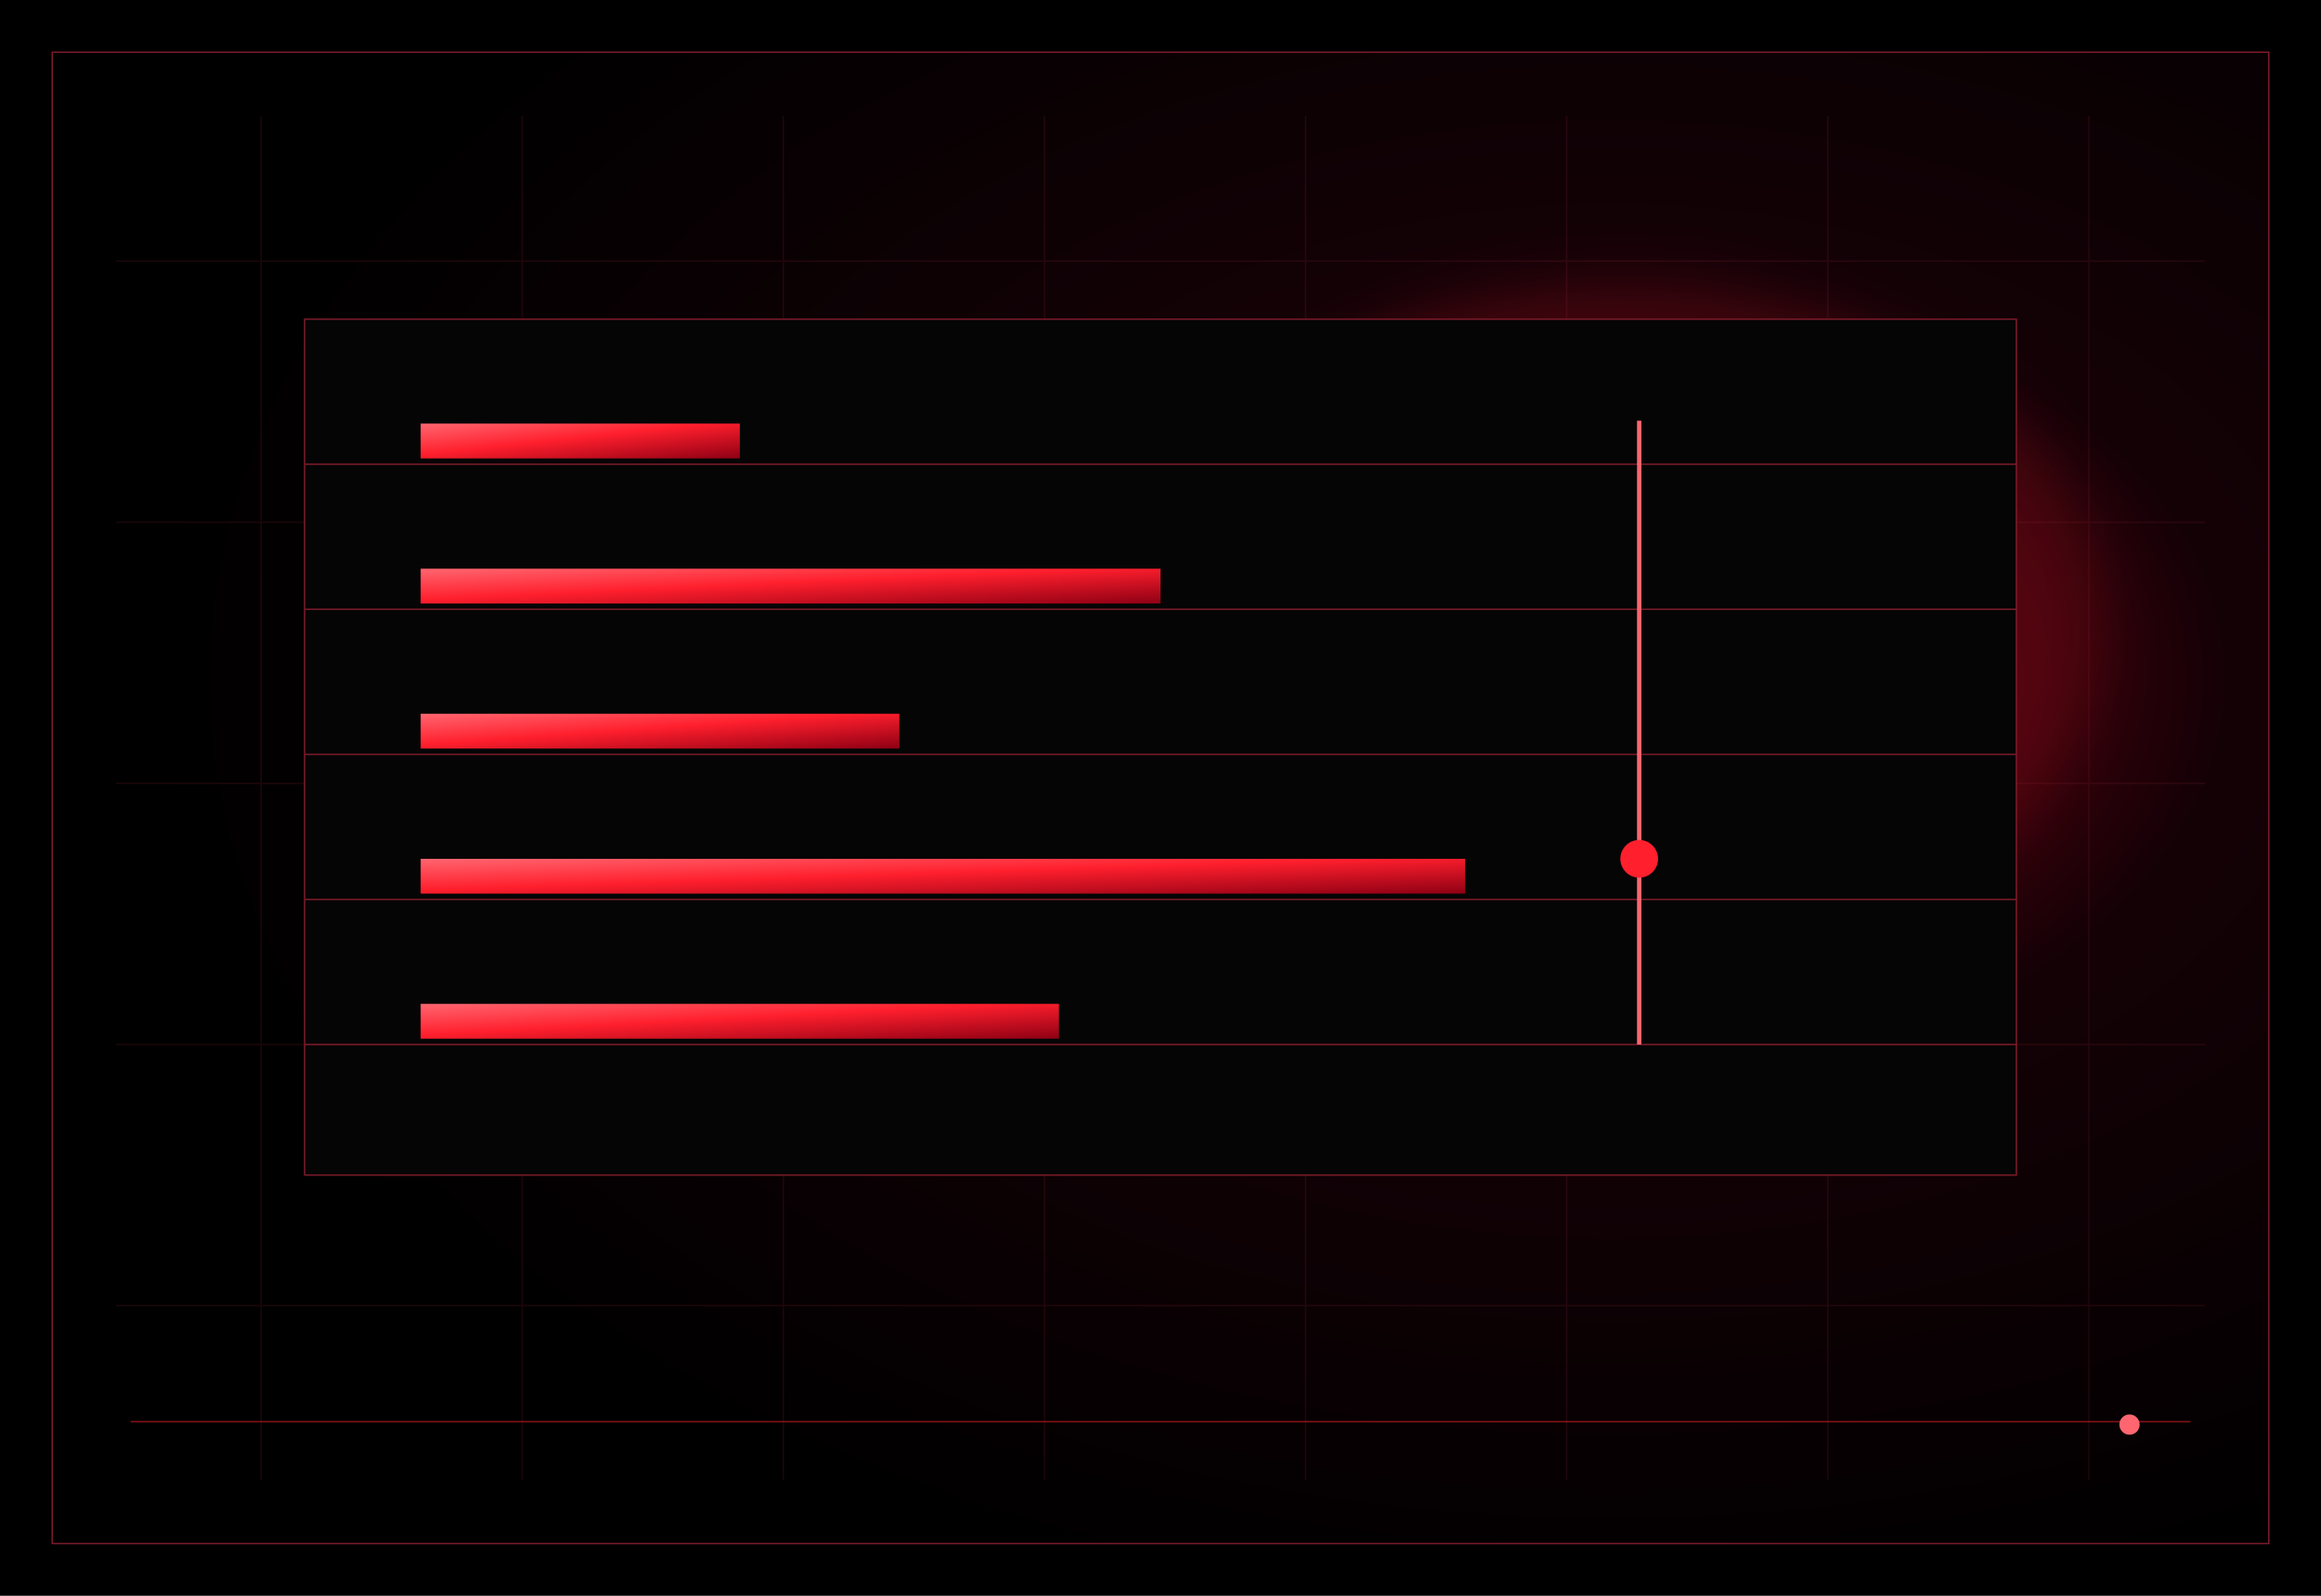
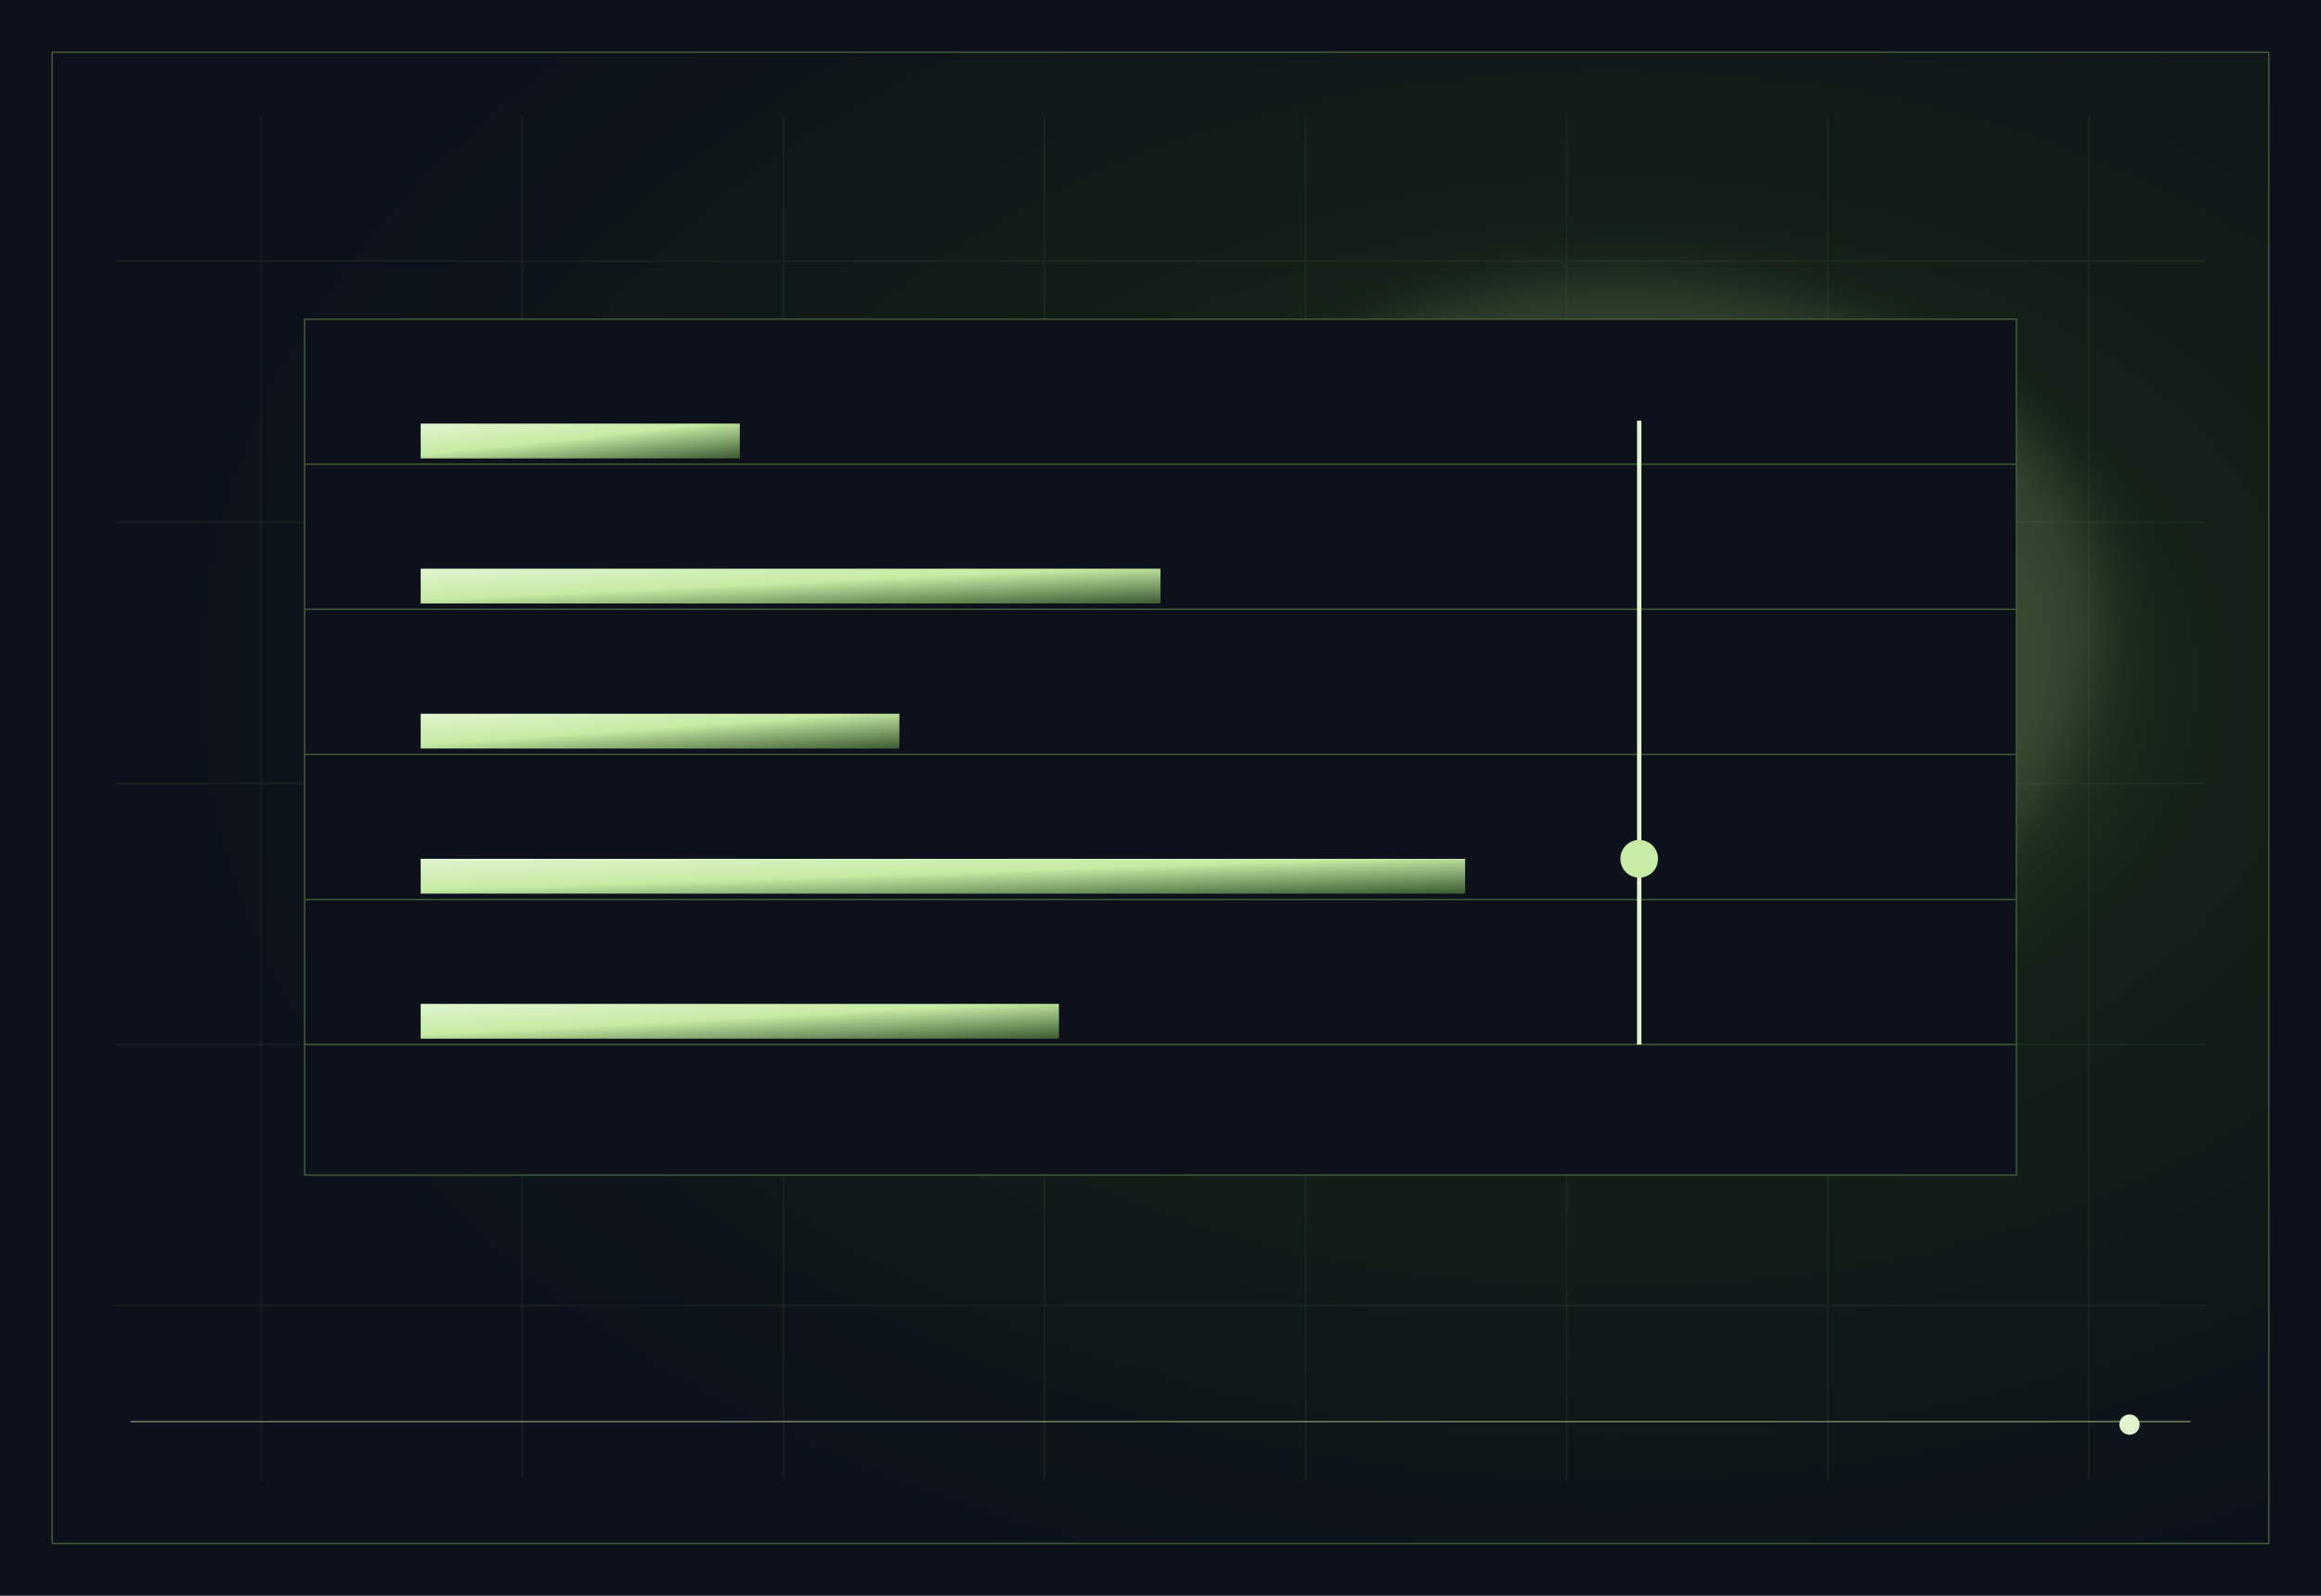
<svg xmlns="http://www.w3.org/2000/svg" viewBox="0 0 1600 1100" role="img" aria-label="token cinematic crimson artwork">
  <defs>
    <radialGradient id="g" cx="70%" cy="42%" r="65%">
-       <stop offset="0" stop-color="#8f0014" stop-opacity=".9" />
-       <stop offset=".42" stop-color="#140106" />
-       <stop offset="1" stop-color="#000" />
+       <stop offset="0" stop-color="#3d5a32" stop-opacity=".9" />
+       <stop offset=".42" stop-color="#142017" />
+       <stop offset="1" stop-color="#0c111b" />
    </radialGradient>
    <linearGradient id="r" x1="0" y1="0" x2="1" y2="1">
-       <stop stop-color="#ff6670" />
-       <stop offset=".45" stop-color="#ff1f2d" />
-       <stop offset="1" stop-color="#8f0014" />
+       <stop stop-color="#e0f4cf" />
+       <stop offset=".45" stop-color="#c7eaa4" />
+       <stop offset="1" stop-color="#3d5a32" />
    </linearGradient>
    <filter id="blur">
      <feGaussianBlur stdDeviation="18" />
    </filter>
  </defs>
-   <rect width="1600" height="1100" fill="#000" />
-   <rect x="36" y="36" width="1528" height="1028" fill="url(#g)" stroke="#7a1a29" />
-   <g opacity=".22" stroke="#7a1a29">
+   <rect width="1600" height="1100" fill="#0c111b" />
+   <rect x="36" y="36" width="1528" height="1028" fill="url(#g)" stroke="#3d5a32" />
+   <g opacity=".22" stroke="#3d5a32">
    <path d="M180 80V1020" />
    <path d="M360 80V1020" />
    <path d="M540 80V1020" />
    <path d="M720 80V1020" />
    <path d="M900 80V1020" />
    <path d="M1080 80V1020" />
    <path d="M1260 80V1020" />
    <path d="M1440 80V1020" />
    <path d="M80 180H1520" />
    <path d="M80 360H1520" />
    <path d="M80 540H1520" />
    <path d="M80 720H1520" />
    <path d="M80 900H1520" />
  </g>
-   <ellipse cx="1120" cy="430" rx="330" ry="240" fill="#ff1f2d" opacity=".13" filter="url(#blur)" />
+   <ellipse cx="1120" cy="430" rx="330" ry="240" fill="#c7eaa4" opacity=".13" filter="url(#blur)" />
  <g transform="translate(210 220)">
-     <rect width="1180" height="590" fill="#050505" stroke="#7a1a29" />
-     <g stroke="#7a1a29">
+     <rect width="1180" height="590" fill="#0c111b" stroke="#3d5a32" />
+     <g stroke="#3d5a32">
      <path d="M0 100h1180M0 200h1180M0 300h1180M0 400h1180M0 500h1180" />
    </g>
    <g fill="url(#r)">
      <rect x="80" y="72" width="220" height="24" />
      <rect x="80" y="172" width="510" height="24" />
      <rect x="80" y="272" width="330" height="24" />
      <rect x="80" y="372" width="720" height="24" />
      <rect x="80" y="472" width="440" height="24" />
    </g>
-     <path d="M920 70v430" stroke="#ff6670" stroke-width="3" />
-     <circle cx="920" cy="372" r="13" fill="#ff1f2d" />
+     <path d="M920 70v430" stroke="#e0f4cf" stroke-width="3" />
+     <circle cx="920" cy="372" r="13" fill="#c7eaa4" />
  </g>
-   <path d="M90 980H1510" stroke="#ff1f2d" opacity=".5" />
-   <circle cx="1468" cy="982" r="7" fill="#ff6670" />
+   <path d="M90 980H1510" stroke="#c7eaa4" opacity=".5" />
+   <circle cx="1468" cy="982" r="7" fill="#e0f4cf" />
</svg>
